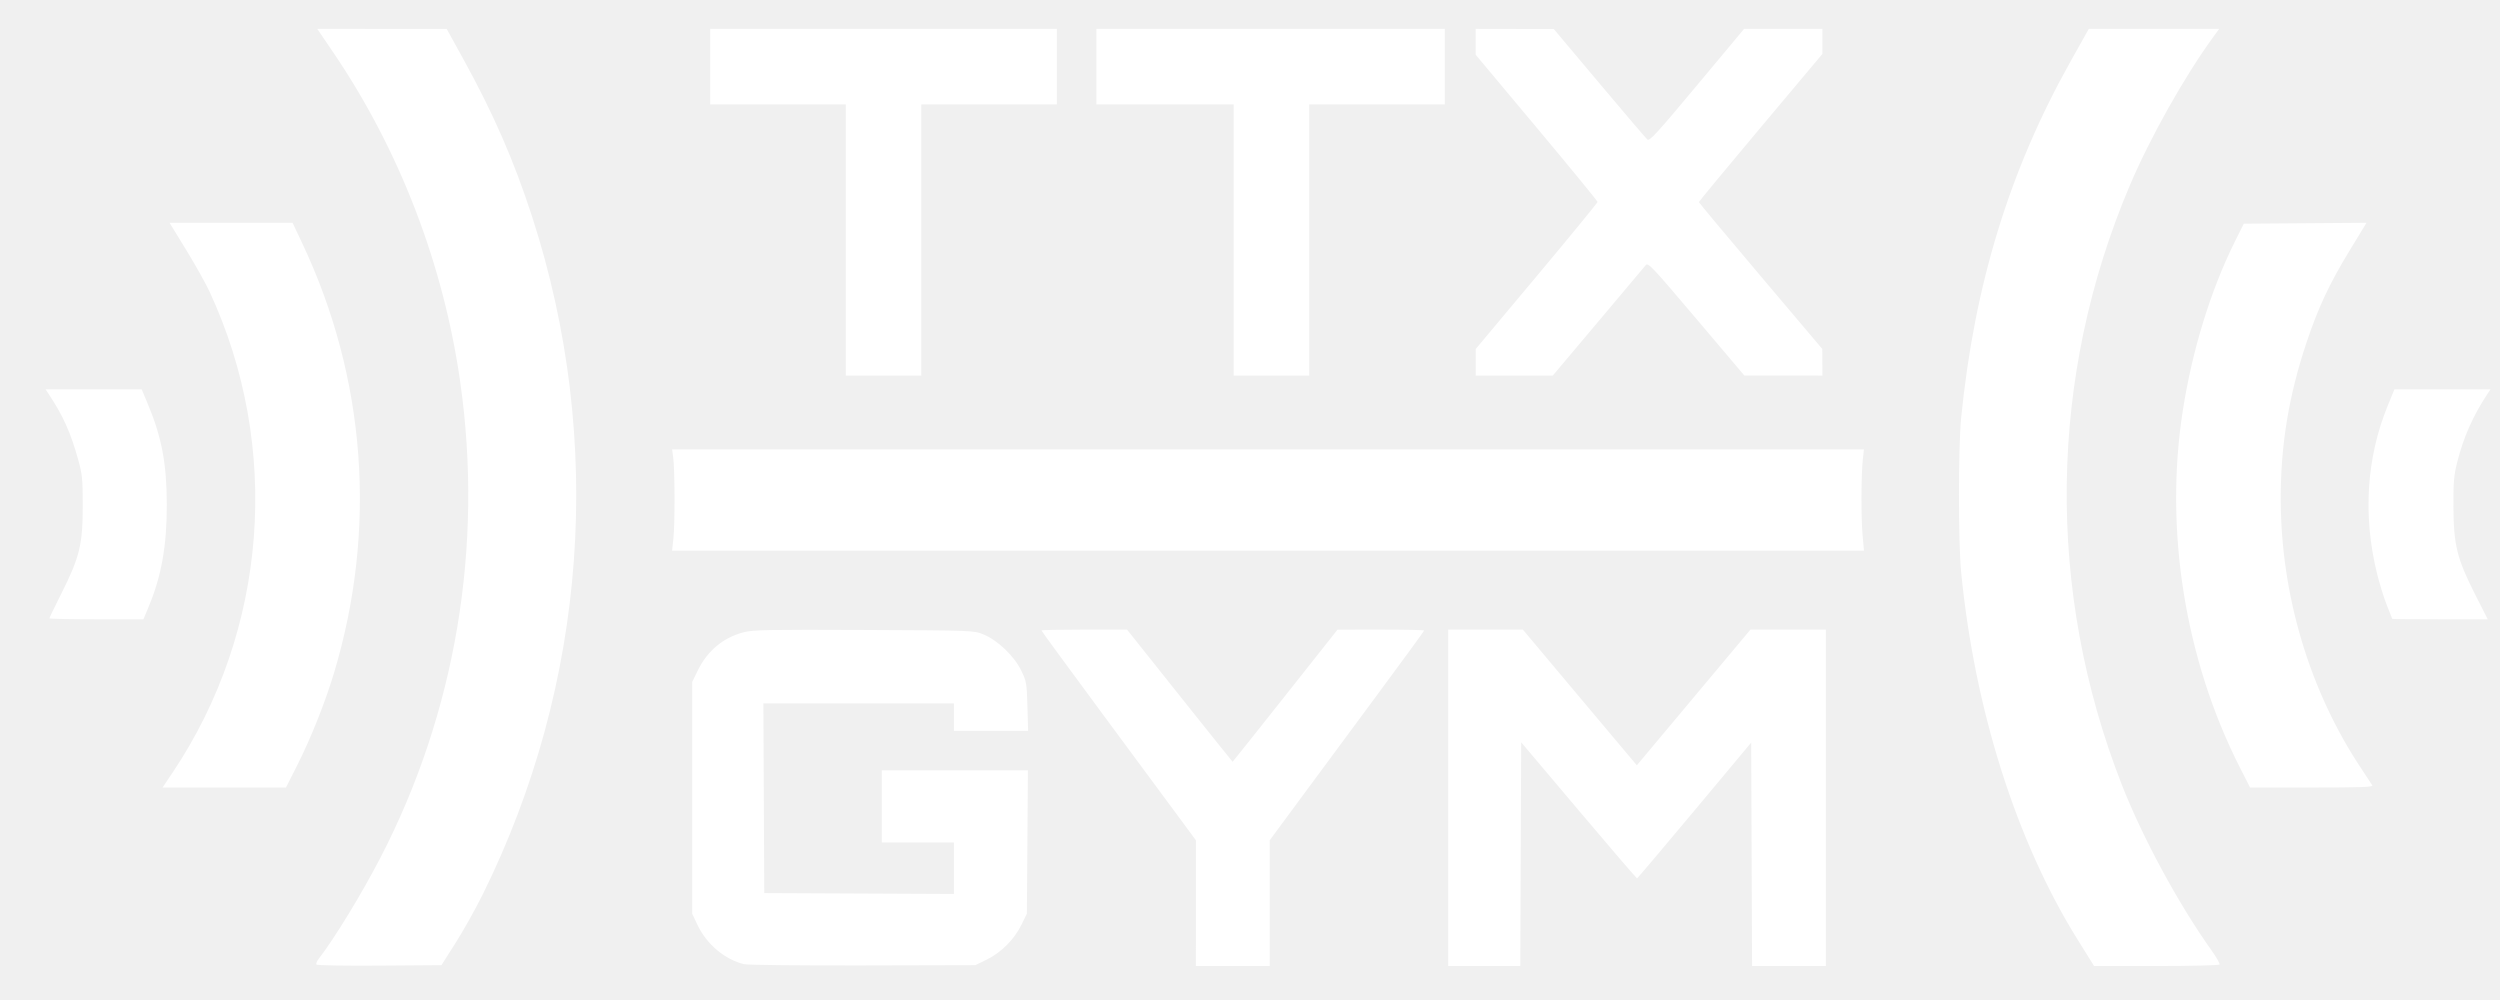
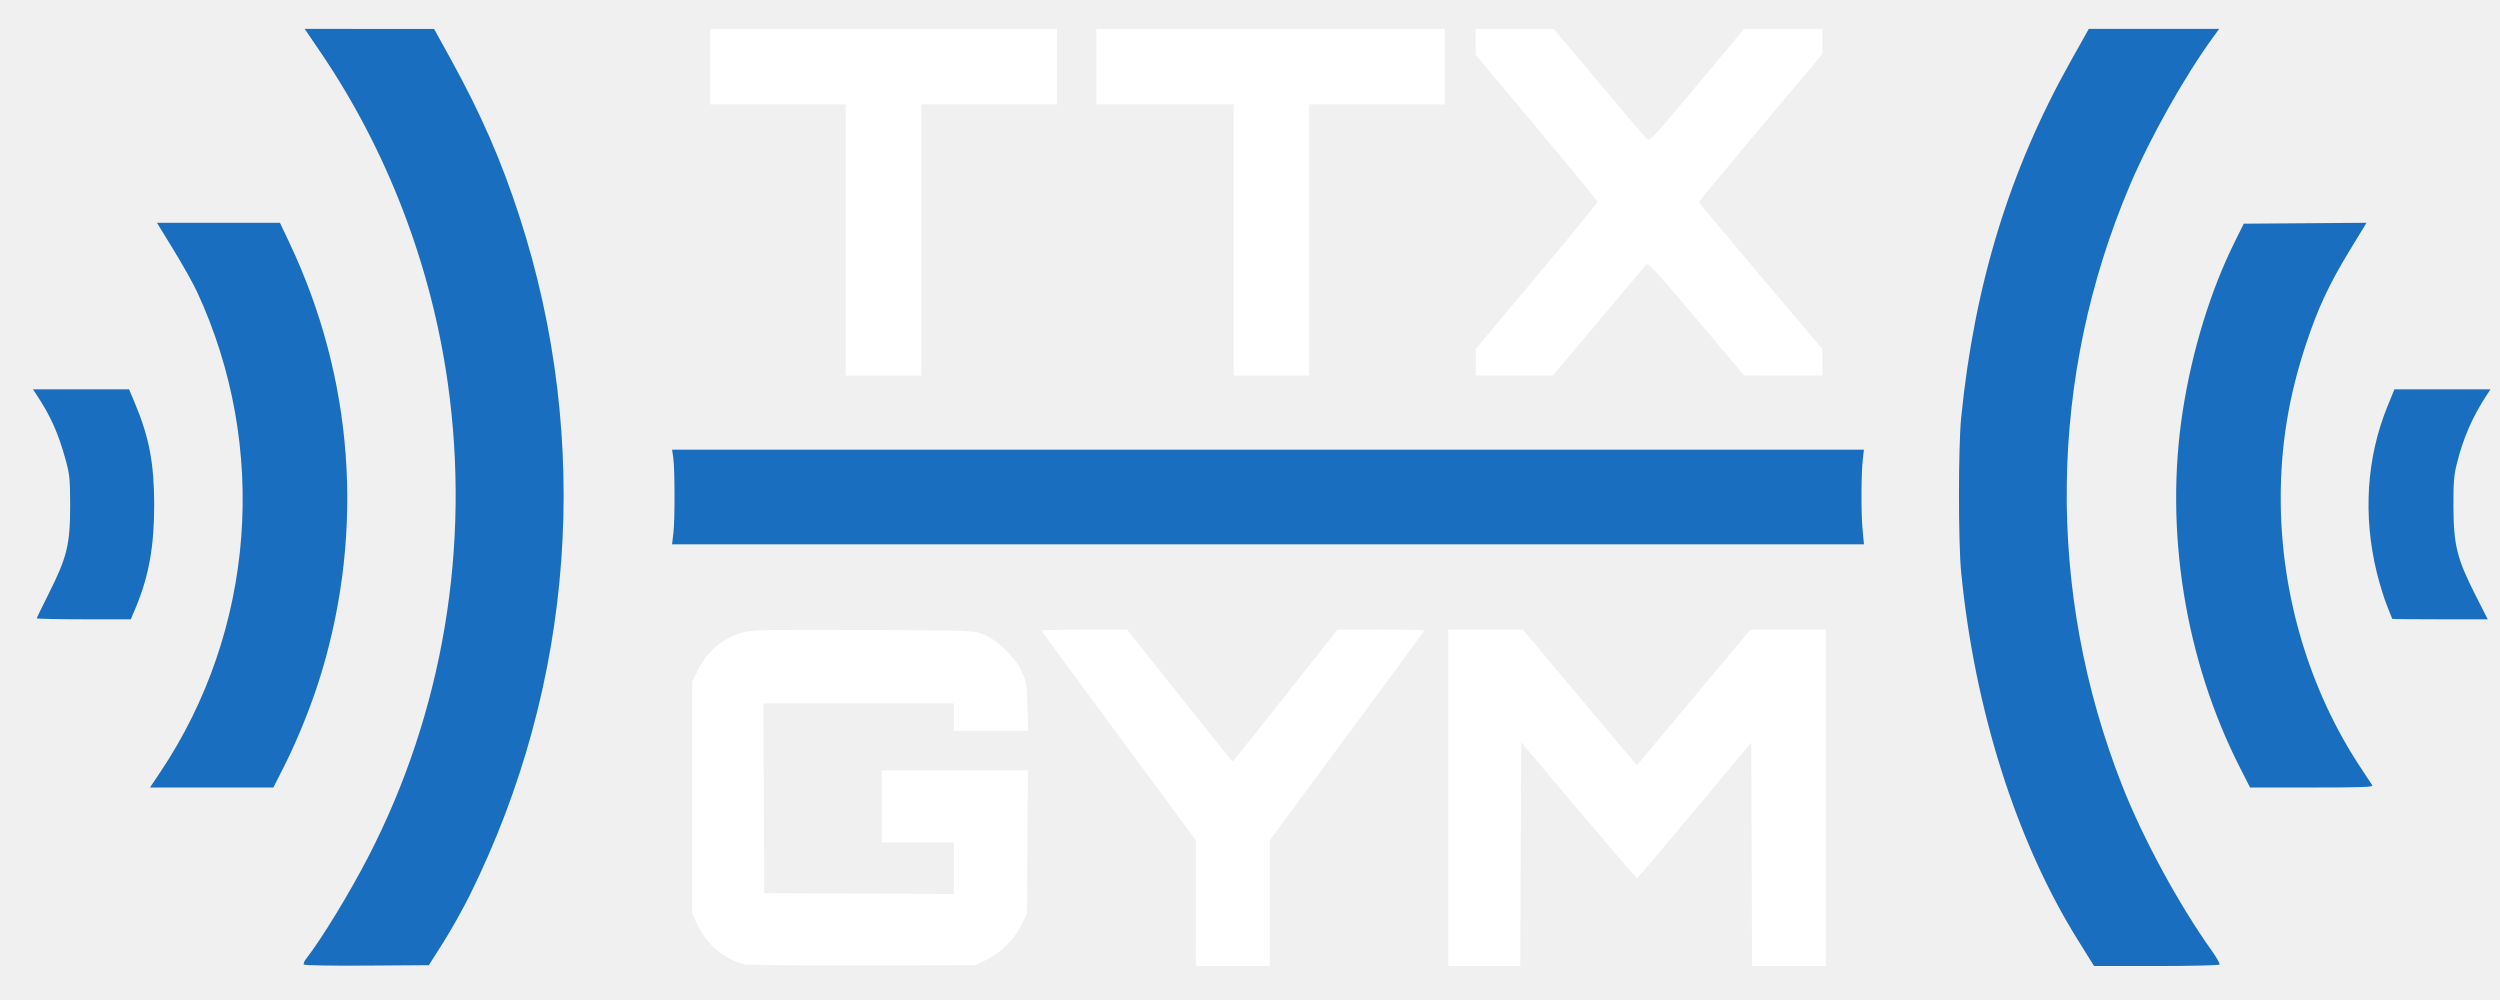
<svg xmlns="http://www.w3.org/2000/svg" width="210mm" height="84mm" viewBox="0 0 210 84" version="1.1" id="svg5" xml:space="preserve">
  <defs id="defs2" />
  <g id="layer1">
-     <path style="fill:#ffffff;stroke-width:0.144" d="m 26.578,81.021 c -0.044,-0.071 0.04,-0.283 0.186,-0.47 1.312,-1.685 3.64,-5.502 5.22,-8.559 C 38.279,59.814 40.615,45.873 38.665,32.127 37.259,22.213 33.558,12.597 27.997,4.408 l -1.346,-1.982 5.436,0.002 5.436,0.002 1.41,2.557 c 2.522,4.575 4.244,8.521 5.769,13.226 6.108,18.836 4.616,39.224 -4.168,56.95 -0.589,1.189 -1.607,3.006 -2.262,4.037 l -1.191,1.874 -5.212,0.038 c -2.957,0.021 -5.247,-0.018 -5.292,-0.091 z m 35.924,-0.029 c -1.603,-0.385 -3.146,-1.679 -3.9,-3.272 l -0.46,-0.972 v -9.732 -9.732 l 0.471,-0.962 c 0.817,-1.67 2.149,-2.775 3.882,-3.219 0.768,-0.197 2.099,-0.221 10.089,-0.186 9.201,0.041 9.204,0.041 10.017,0.37 1.187,0.48 2.595,1.823 3.18,3.034 0.444,0.919 0.468,1.054 0.523,3.017 l 0.058,2.055 h -3.116 -3.116 v -1.153 -1.153 h -8.003 -8.003 l 0.037,7.966 0.037,7.966 7.966,0.037 7.966,0.037 v -2.164 -2.164 h -3.028 -3.028 v -3.028 -3.028 h 6.135 6.135 l -0.043,6.019 -0.043,6.019 -0.464,0.948 c -0.594,1.215 -1.699,2.319 -2.914,2.914 l -0.948,0.464 -9.444,0.024 c -5.212,0.013 -9.686,-0.034 -9.985,-0.106 z m 37.955,-5.127 v -5.281 l -1.344,-1.82 c -0.739,-1.001 -3.659,-4.95 -6.488,-8.777 -2.829,-3.826 -5.144,-6.989 -5.144,-7.029 0,-0.039 1.618,-0.072 3.595,-0.072 h 3.595 l 4.42,5.551 c 2.431,3.053 4.433,5.551 4.448,5.551 0.015,0 2.004,-2.497 4.42,-5.549 l 4.392,-5.549 3.64,-0.002 c 2.002,-0.001 3.64,0.032 3.64,0.074 0,0.042 -1.836,2.556 -4.08,5.587 -2.244,3.031 -5.163,6.979 -6.488,8.774 l -2.408,3.262 v 5.28 5.28 h -3.1 -3.1 z m 21.194,-8.848 V 52.888 l 3.136,5.7e-4 3.136,5.8e-4 3.172,3.781 c 1.745,2.079 3.898,4.643 4.786,5.697 l 1.614,1.917 4.771,-5.698 4.771,-5.698 h 3.167 3.167 v 14.129 14.129 h -3.099 -3.099 l -0.037,-9.383 -0.037,-9.383 -4.758,5.697 c -2.617,3.133 -4.79,5.701 -4.83,5.706 -0.04,0.004 -2.246,-2.566 -4.902,-5.711 l -4.83,-5.72 -0.037,9.397 -0.037,9.397 h -3.027 -3.027 z m 52.88,11.931 c -5.155,-8.267 -8.662,-19.327 -9.796,-30.89 -0.243,-2.482 -0.242,-10.536 0.003,-12.976 1.122,-11.203 4.063,-20.781 9.184,-29.916 l 1.536,-2.74 h 5.476 5.476 l -0.499,0.685 c -2.413,3.311 -5.298,8.442 -7.004,12.46 -6.836,16.099 -7.073,34.022 -0.666,50.365 1.743,4.446 4.75,9.998 7.526,13.895 0.417,0.585 0.722,1.12 0.679,1.189 -0.043,0.069 -2.433,0.126 -5.312,0.126 H 175.903 Z M 14.501,64.891 C 22.489,52.975 23.671,37.551 17.596,24.485 17.283,23.811 16.401,22.238 15.636,20.989 L 14.245,18.718 h 5.166 5.166 l 0.803,1.698 c 5.365,11.341 6.309,24.009 2.688,36.076 -0.754,2.512 -1.947,5.507 -3.117,7.822 l -0.929,1.838 H 18.839 13.655 Z M 188.144,64.458 c -4.607,-9.066 -6.348,-19.951 -4.791,-29.953 0.793,-5.092 2.343,-10.128 4.371,-14.201 l 0.754,-1.514 5.155,-0.038 5.155,-0.038 -1.442,2.367 c -1.684,2.764 -2.622,4.771 -3.602,7.705 -1.486,4.449 -2.169,8.596 -2.163,13.123 0.011,8.069 2.417,16.12 6.771,22.657 0.449,0.674 0.864,1.307 0.923,1.406 0.084,0.143 -0.971,0.18 -5.081,0.18 h -5.187 z M 4.147,51.941 c 0,-0.045 0.447,-0.97 0.993,-2.055 1.563,-3.105 1.817,-4.159 1.811,-7.524 -0.003,-2.118 -0.045,-2.529 -0.383,-3.749 -0.625,-2.26 -1.273,-3.701 -2.48,-5.515 l -0.264,-0.396 h 4.039 4.039 l 0.508,1.215 c 1.175,2.807 1.593,5.009 1.601,8.445 0.008,3.456 -0.442,6.005 -1.515,8.584 l -0.448,1.076 H 8.098 c -2.173,0 -3.951,-0.037 -3.951,-0.082 z m 196.802,0.046 c 0,-0.02 -0.199,-0.523 -0.442,-1.117 -0.243,-0.595 -0.627,-1.836 -0.852,-2.758 -1.178,-4.809 -0.864,-9.68 0.901,-14.002 l 0.574,-1.406 h 4.036 4.036 l -0.262,0.396 c -1.23,1.864 -2.006,3.624 -2.547,5.773 -0.266,1.059 -0.314,1.639 -0.305,3.706 0.014,3.191 0.302,4.355 1.816,7.34 l 1.067,2.103 h -4.011 c -2.206,0 -4.011,-0.016 -4.011,-0.036 z M 56.568,45.211 c 0.132,-1.209 0.12,-5.768 -0.018,-6.776 l -0.094,-0.685 h 50.057 50.057 l -0.091,0.829 c -0.141,1.282 -0.155,4.862 -0.024,6.344 l 0.118,1.334 H 106.514 56.454 Z M 71.045,20.16 V 8.77 h -5.695 -5.695 v -3.172 -3.172 h 14.562 14.562 v 3.172 3.172 H 83.084 77.389 V 20.16 31.55 h -3.172 -3.172 z m 32.584,0 V 8.77 h -5.767 -5.767 v -3.172 -3.172 h 14.634 14.634 v 3.172 3.172 h -5.695 -5.695 V 20.16 31.55 h -3.172 -3.172 z m 20.33,10.273 0.001,-1.117 5.117,-6.113 c 2.815,-3.362 5.117,-6.171 5.117,-6.242 0,-0.071 -2.303,-2.881 -5.118,-6.245 l -5.118,-6.115 v -1.087 -1.087 l 3.28,0.006 3.28,0.006 3.821,4.545 c 2.101,2.5 3.918,4.63 4.037,4.733 0.186,0.162 0.771,-0.477 4.172,-4.552 l 3.956,-4.74 h 3.289 3.289 v 1.052 1.052 l -5.19,6.183 c -2.855,3.401 -5.189,6.22 -5.186,6.265 0.002,0.045 2.335,2.839 5.185,6.209 l 5.181,6.128 0.006,1.117 0.006,1.117 -3.28,-0.003 -3.28,-0.003 -4.035,-4.764 c -3.773,-4.454 -4.05,-4.747 -4.253,-4.498 -0.12,0.146 -1.924,2.292 -4.01,4.767 l -3.792,4.501 h -3.237 -3.237 l 0.001,-1.117 z" id="path179" />
+     <path style="fill:#ffffff;stroke-width:0.144" d="m 123.959,30.432 0.001,-1.117 5.117,-6.113 c 2.815,-3.362 5.117,-6.171 5.117,-6.242 0,-0.071 -2.303,-2.881 -5.118,-6.245 l -5.118,-6.115 v -1.087 -1.087 l 3.28,0.006 3.28,0.006 3.821,4.545 c 2.101,2.5 3.918,4.63 4.037,4.733 0.186,0.162 0.771,-0.477 4.172,-4.552 l 3.956,-4.74 h 3.289 3.289 v 1.052 1.052 l -5.19,6.183 c -2.855,3.401 -5.189,6.22 -5.186,6.265 0.002,0.045 2.335,2.839 5.185,6.209 l 5.181,6.128 0.006,1.117 0.006,1.117 -3.28,-0.003 -3.28,-0.003 -4.035,-4.764 c -3.773,-4.454 -4.05,-4.747 -4.253,-4.498 -0.12,0.146 -1.924,2.292 -4.01,4.767 l -3.792,4.501 h -3.237 -3.237 l 0.001,-1.117 z" id="path220" />
+     <path style="fill:#ffffff;stroke-width:0.144" d="M 103.629,20.16 V 8.77 h -5.767 -5.767 v -3.172 -3.172 h 14.634 14.634 v 3.172 3.172 h -5.695 -5.695 V 20.16 31.55 h -3.172 -3.172 z" id="path218" />
+     <path style="fill:#ffffff;stroke-width:0.144" d="M 71.045,20.16 V 8.77 h -5.695 -5.695 v -3.172 -3.172 h 14.562 14.562 v 3.172 3.172 H 83.084 77.389 V 20.16 31.55 h -3.172 -3.172 z" id="path216" />
+     <path style="fill:#1a6ec0;fill-opacity:1;stroke-width:0.139" d="m 56.568,44.749 c 0.132,-1.131 0.12,-5.394 -0.018,-6.337 l -0.094,-0.64 h 50.057 50.057 l -0.091,0.775 c -0.141,1.199 -0.155,4.547 -0.024,5.932 l 0.118,1.247 H 106.514 56.454 Z" id="path214" />
+     <path style="fill:#1a6ec0;stroke-width:0.144;fill-opacity:1" d="m 200.949,51.987 c 0,-0.02 -0.199,-0.523 -0.442,-1.117 -0.243,-0.595 -0.627,-1.836 -0.852,-2.758 -1.178,-4.809 -0.864,-9.68 0.901,-14.002 l 0.574,-1.406 h 4.036 4.036 l -0.262,0.396 c -1.23,1.864 -2.006,3.624 -2.547,5.773 -0.266,1.059 -0.314,1.639 -0.305,3.706 0.014,3.191 0.302,4.355 1.816,7.34 l 1.067,2.103 h -4.011 c -2.206,0 -4.011,-0.016 -4.011,-0.036 z" id="path212" />
+     <path style="fill:#1a6ec0;fill-opacity:1;stroke-width:0.144" d="m 3.089,51.941 c 0,-0.045 0.447,-0.97 0.993,-2.055 1.563,-3.105 1.817,-4.159 1.811,-7.524 -0.003,-2.118 -0.045,-2.529 -0.383,-3.749 -0.625,-2.26 -1.273,-3.701 -2.48,-5.515 l -0.264,-0.396 h 4.039 4.039 l 0.508,1.215 c 1.175,2.807 1.593,5.009 1.601,8.445 0.008,3.456 -0.442,6.005 -1.515,8.584 l -0.448,1.076 H 7.04 c -2.173,0 -3.951,-0.037 -3.951,-0.082 z" id="path210" />
+     <path style="fill:#1a6ec0;stroke-width:0.144;fill-opacity:1" d="m 188.144,64.458 c -4.607,-9.066 -6.348,-19.951 -4.791,-29.953 0.793,-5.092 2.343,-10.128 4.371,-14.201 l 0.754,-1.514 5.155,-0.038 5.155,-0.038 -1.442,2.367 c -1.684,2.764 -2.622,4.771 -3.602,7.705 -1.486,4.449 -2.169,8.596 -2.163,13.123 0.011,8.069 2.417,16.12 6.771,22.657 0.449,0.674 0.864,1.307 0.923,1.406 0.084,0.143 -0.971,0.18 -5.081,0.18 h -5.187 z" id="path208" />
+     <path style="fill:#1a6ec0;fill-opacity:1;stroke-width:0.144" d="M 13.443,64.891 C 21.431,52.975 22.613,37.551 16.538,24.485 16.225,23.811 15.342,22.238 14.577,20.989 L 13.186,18.718 h 5.166 5.166 l 0.803,1.698 c 5.365,11.341 6.309,24.009 2.688,36.076 -0.754,2.512 -1.947,5.507 -3.117,7.822 l -0.929,1.838 h -5.183 -5.183 z" id="path206" />
+     <path style="fill:#1a6ec0;stroke-width:0.144;fill-opacity:1" d="m 174.532,78.948 c -5.155,-8.267 -8.662,-19.327 -9.796,-30.89 -0.243,-2.482 -0.242,-10.536 0.003,-12.976 1.122,-11.203 4.063,-20.781 9.184,-29.916 l 1.536,-2.74 h 5.476 5.476 l -0.499,0.685 c -2.413,3.311 -5.298,8.442 -7.004,12.46 -6.836,16.099 -7.073,34.022 -0.666,50.365 1.743,4.446 4.75,9.998 7.526,13.895 0.417,0.585 0.722,1.12 0.679,1.189 -0.043,0.069 -2.433,0.126 -5.312,0.126 h -5.234 z" id="path204" />
+     <path style="fill:#ffffff;stroke-width:0.144" d="M 121.652,67.017 V 52.888 l 3.136,5.7e-4 3.136,5.8e-4 3.172,3.781 c 1.745,2.079 3.898,4.643 4.786,5.697 l 1.614,1.917 4.771,-5.698 4.771,-5.698 h 3.167 3.167 v 14.129 14.129 h -3.099 -3.099 l -0.037,-9.383 -0.037,-9.383 -4.758,5.697 c -2.617,3.133 -4.79,5.701 -4.83,5.706 -0.04,0.004 -2.246,-2.566 -4.902,-5.711 l -4.83,-5.72 -0.037,9.397 -0.037,9.397 h -3.027 -3.027 z" id="path202" />
+     <path style="fill:#ffffff;stroke-width:0.144" d="m 100.457,75.866 v -5.281 l -1.344,-1.82 c -0.739,-1.001 -3.659,-4.95 -6.488,-8.777 -2.829,-3.826 -5.144,-6.989 -5.144,-7.029 0,-0.039 1.618,-0.072 3.595,-0.072 h 3.595 l 4.42,5.551 c 2.431,3.053 4.433,5.551 4.448,5.551 0.015,0 2.004,-2.497 4.42,-5.549 l 4.392,-5.549 3.64,-0.002 c 2.002,-0.001 3.64,0.032 3.64,0.074 0,0.042 -1.836,2.556 -4.08,5.587 -2.244,3.031 -5.163,6.979 -6.488,8.774 l -2.408,3.262 v 5.28 5.28 h -3.1 -3.1 z" id="path200" />
+     <path style="fill:#ffffff;stroke-width:0.144" d="m 62.502,80.993 c -1.603,-0.385 -3.146,-1.679 -3.9,-3.272 l -0.46,-0.972 v -9.732 -9.732 l 0.471,-0.962 c 0.817,-1.67 2.149,-2.775 3.882,-3.219 0.768,-0.197 2.099,-0.221 10.089,-0.186 9.201,0.041 9.204,0.041 10.017,0.37 1.187,0.48 2.595,1.823 3.18,3.034 0.444,0.919 0.468,1.054 0.523,3.017 l 0.058,2.055 h -3.116 -3.116 v -1.153 -1.153 h -8.003 -8.003 l 0.037,7.966 0.037,7.966 7.966,0.037 7.966,0.037 v -2.164 -2.164 h -3.028 -3.028 v -3.028 -3.028 h 6.135 6.135 l -0.043,6.019 -0.043,6.019 -0.464,0.948 c -0.594,1.215 -1.699,2.319 -2.914,2.914 l -0.948,0.464 -9.444,0.024 c -5.212,0.013 -9.686,-0.034 -9.985,-0.106 z" id="path198" />
+     <path style="fill:#1a6ec0;fill-opacity:1;stroke-width:0.144" d="m 25.52,81.021 c -0.044,-0.071 0.04,-0.283 0.186,-0.47 1.312,-1.685 3.64,-5.502 5.22,-8.559 C 37.221,59.814 39.557,45.873 37.607,32.127 36.2,22.213 32.5,12.597 26.939,4.408 l -1.346,-1.982 5.436,0.002 5.436,0.002 1.41,2.557 c 2.522,4.575 4.244,8.521 5.769,13.226 6.108,18.836 4.616,39.224 -4.168,56.95 -0.589,1.189 -1.607,3.006 -2.262,4.037 l -1.191,1.874 -5.212,0.038 c -2.957,0.021 -5.247,-0.018 -5.292,-0.091 z" id="path179" />
  </g>
</svg>
